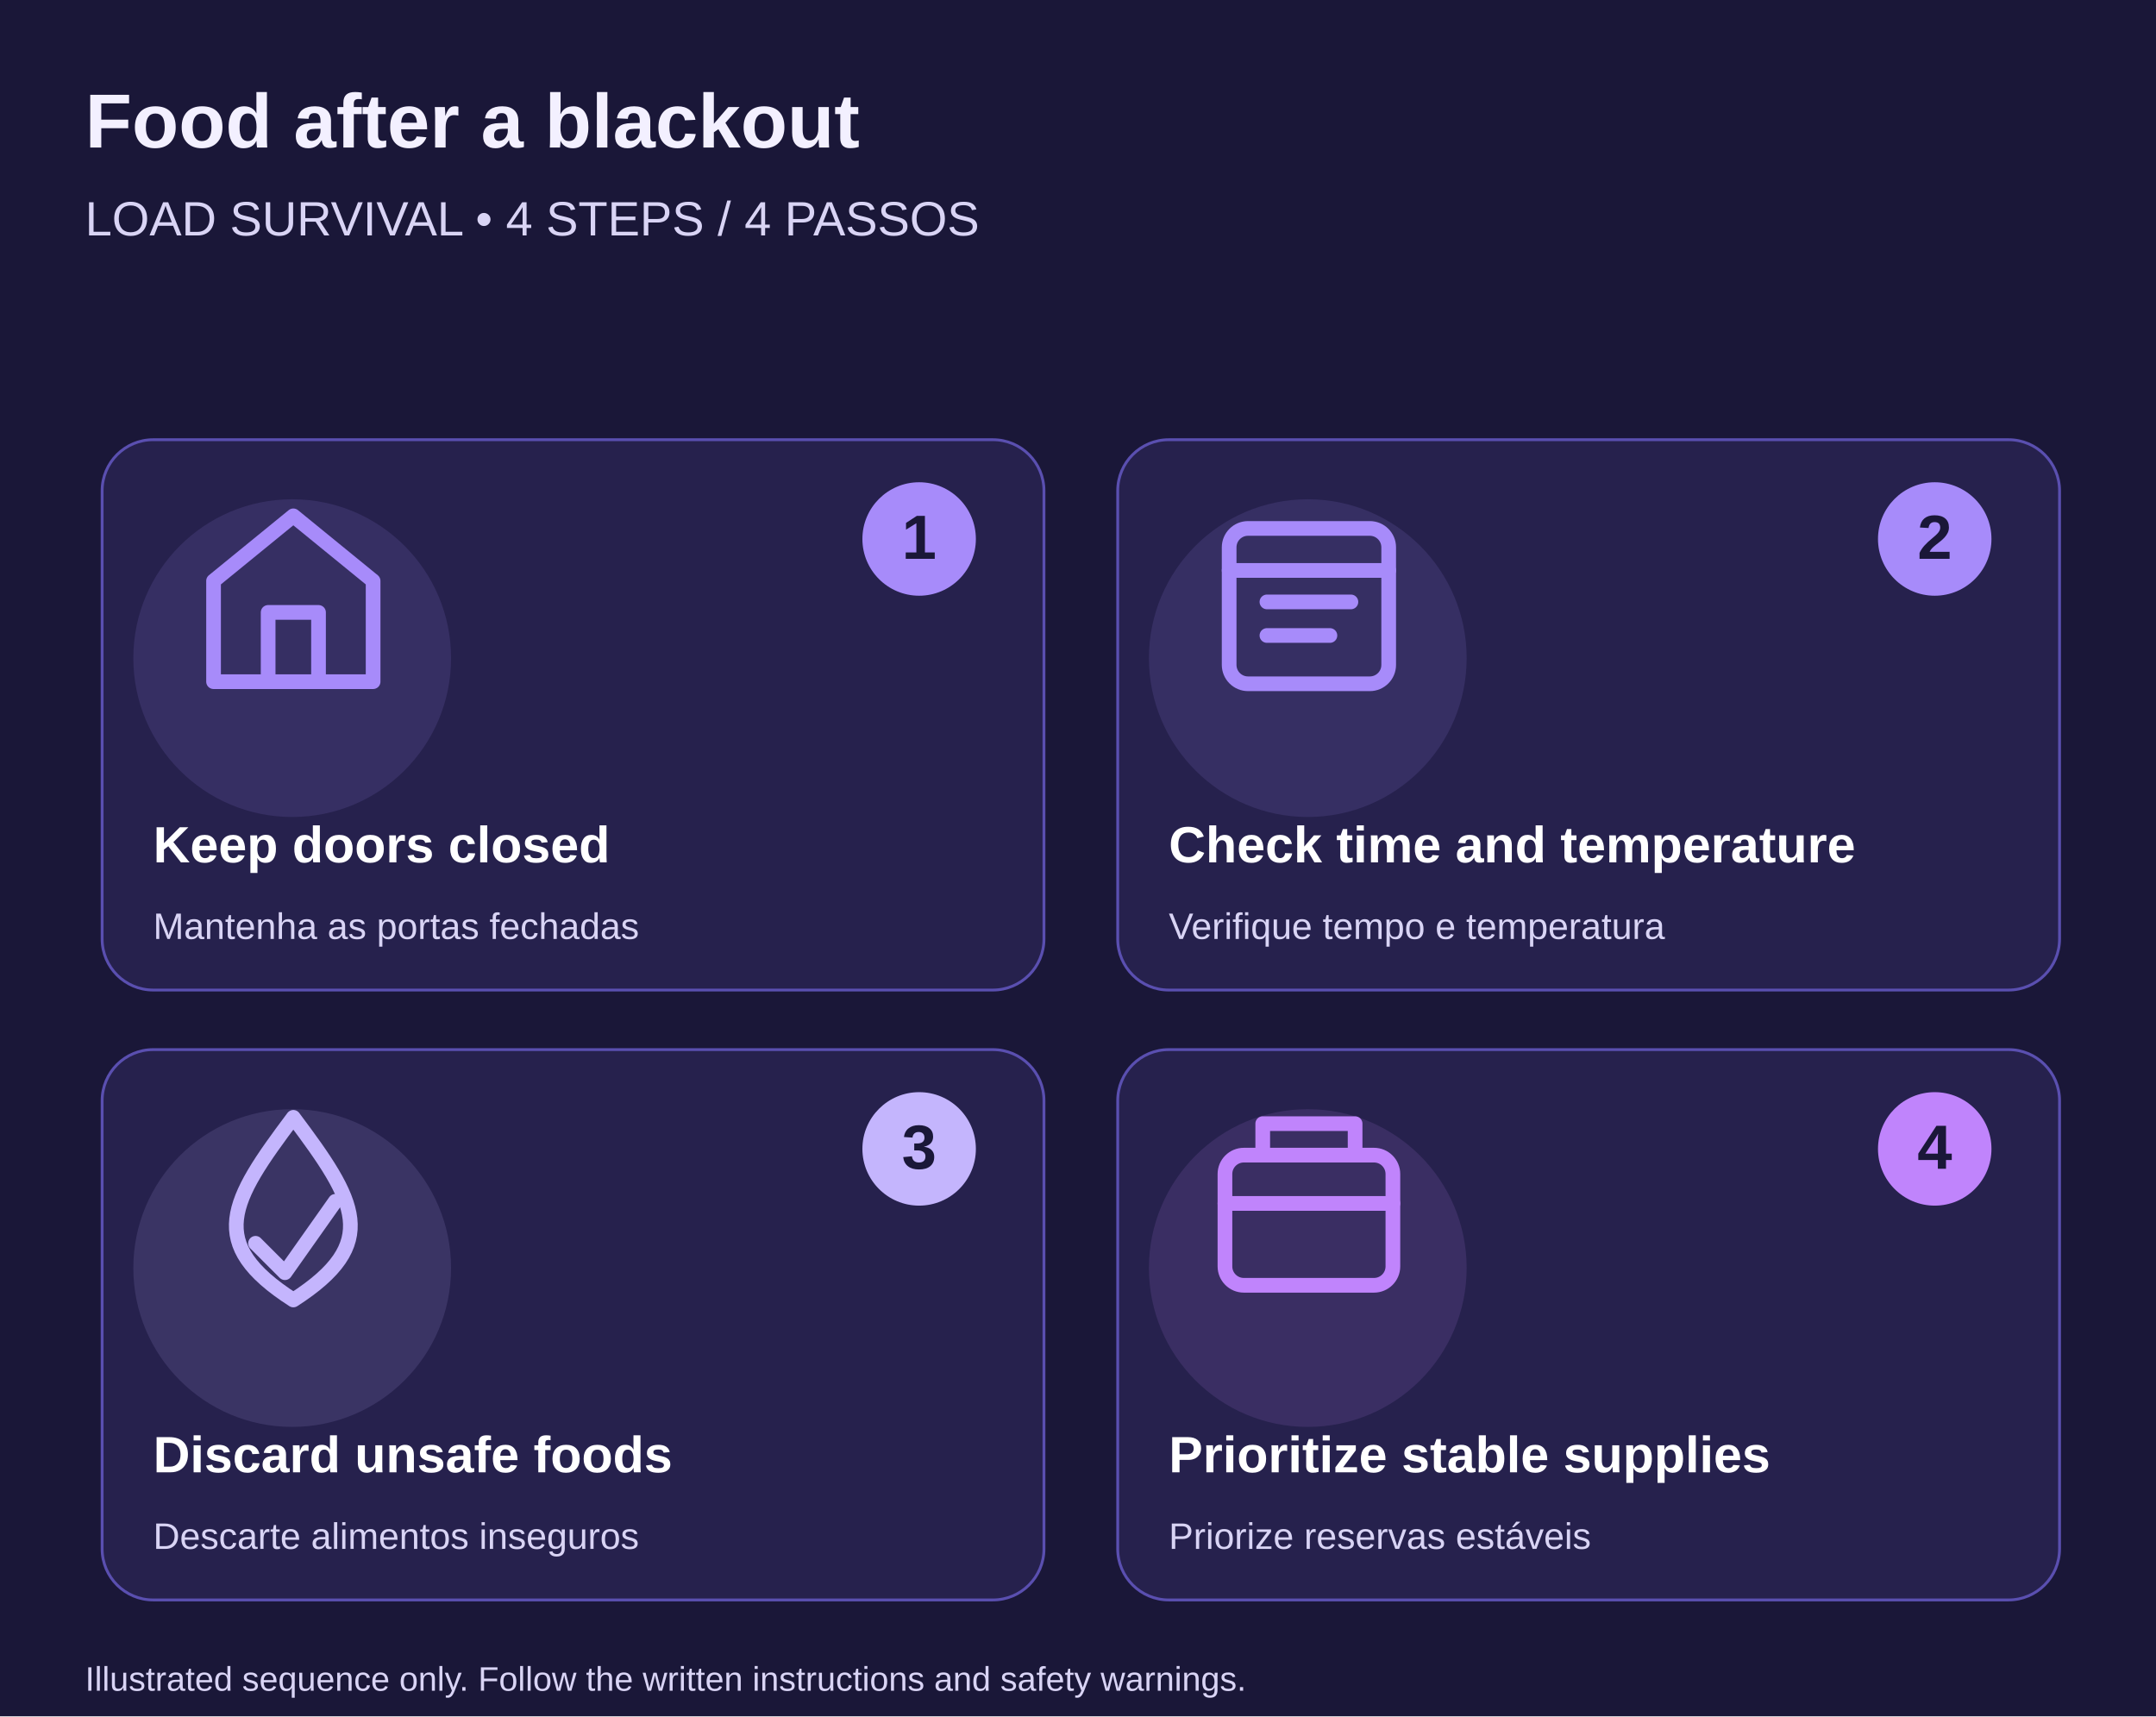
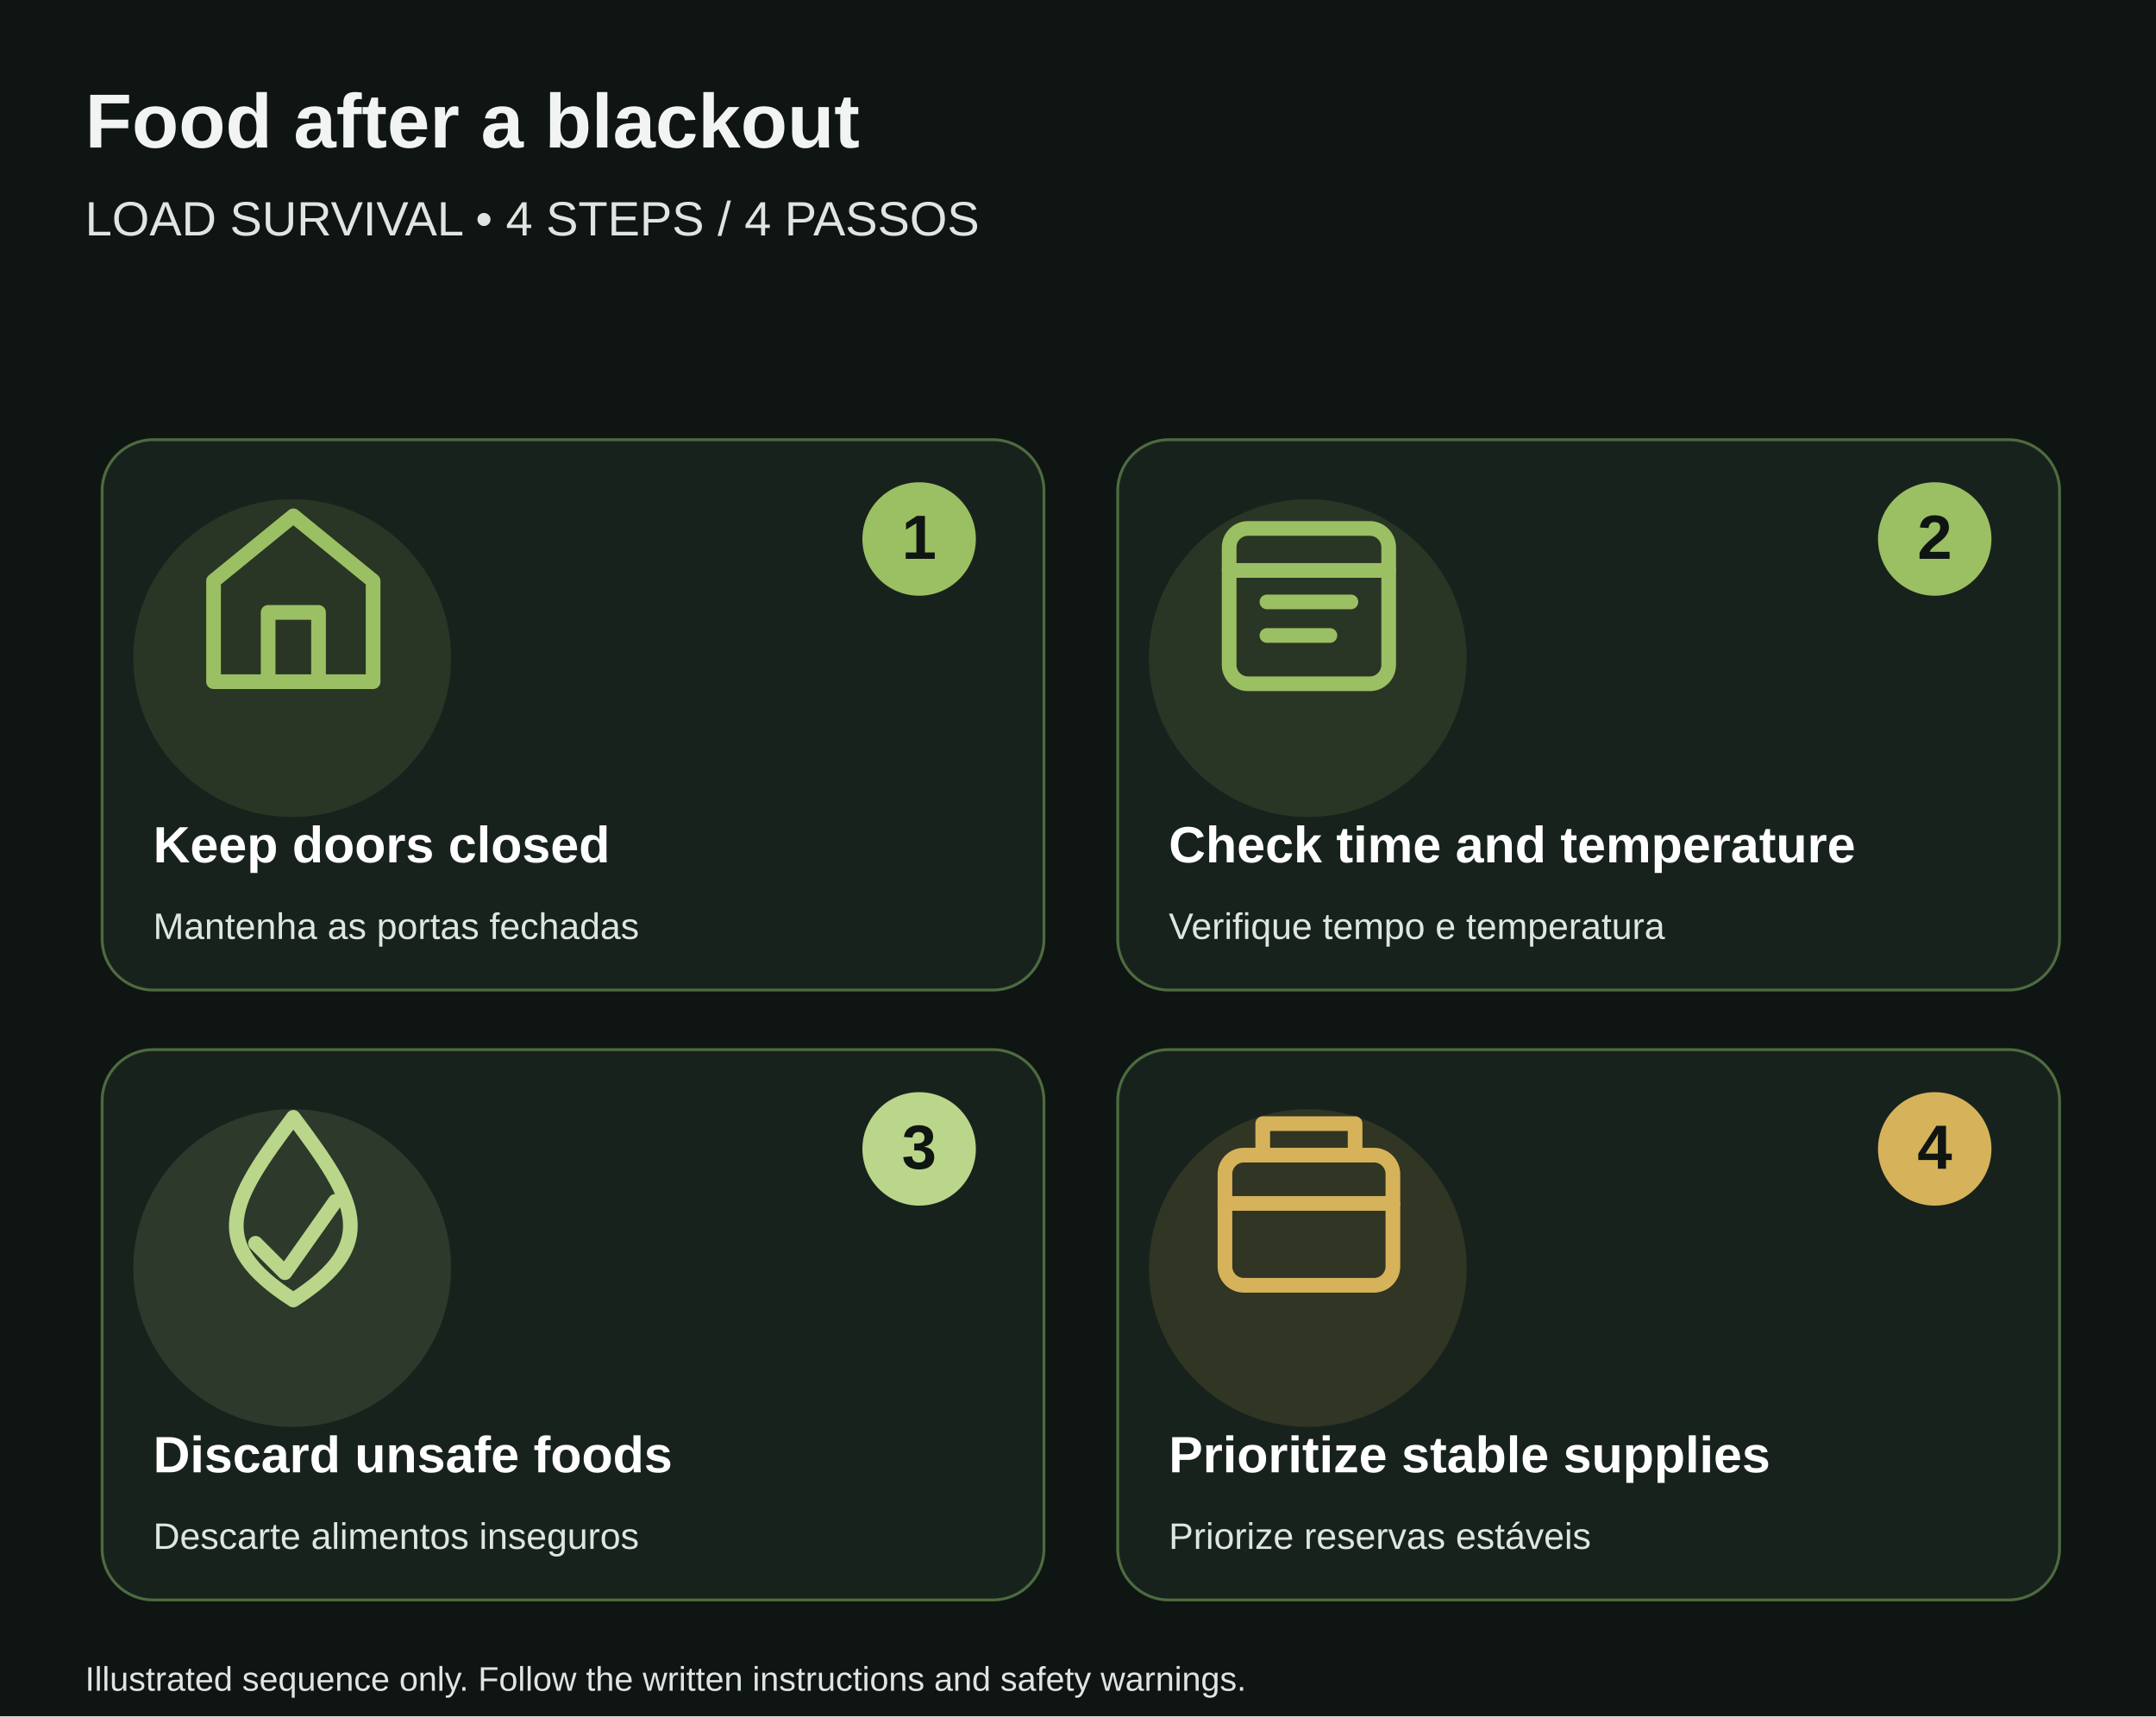
<svg xmlns="http://www.w3.org/2000/svg" viewBox="0 0 760 605" role="img" aria-label="Four-step illustration: Food after a blackout">
-   <rect width="760" height="605" fill="#1a1738" />
-   <text x="30" y="52" fill="#f3f0ff" font-family="Arial,sans-serif" font-size="27" font-weight="bold">Food after a blackout</text>
-   <text x="30" y="83" fill="#d9d4f5" font-family="Arial,sans-serif" font-size="17">LOAD SURVIVAL • 4 STEPS / 4 PASSOS</text>
+   <rect width="760" height="605" fill="#0f1512" />
+   <text x="30" y="52" fill="#f1f4f2" font-family="Arial,sans-serif" font-size="27" font-weight="bold">Food after a blackout</text>
+   <text x="30" y="83" fill="#dfe6e1" font-family="Arial,sans-serif" font-size="17">LOAD SURVIVAL • 4 STEPS / 4 PASSOS</text>
  <g font-family="Arial,sans-serif">
    <g transform="translate(36 155)">
-       <rect width="332" height="194" rx="18" fill="#26214d" stroke="#5a4fb0" />
-       <circle cx="67" cy="77" r="56" fill="#a78bfa" fill-opacity=".13" />
-       <g transform="translate(23 15) scale(.74)" fill="none" stroke="#a78bfa" stroke-width="7" stroke-linecap="round" stroke-linejoin="round">
+       <rect width="332" height="194" rx="18" fill="#18221d" stroke="#4d6b3f" />
+       <circle cx="67" cy="77" r="56" fill="#9bbf63" fill-opacity=".13" />
+       <g transform="translate(23 15) scale(.74)" fill="none" stroke="#9bbf63" stroke-width="7" stroke-linecap="round" stroke-linejoin="round">
        <path d="M22 47 L60 16 L98 47 L98 95 L22 95 Z" />
        <path d="M48 95 V62 H72 V95" />
      </g>
-       <circle cx="288" cy="35" r="20" fill="#a78bfa" />
-       <text x="288" y="42" font-size="22" text-anchor="middle" font-weight="bold" fill="#1a1738">1</text>
+       <circle cx="288" cy="35" r="20" fill="#9bbf63" />
+       <text x="288" y="42" font-size="22" text-anchor="middle" font-weight="bold" fill="#0f1512">1</text>
      <text x="18" y="149" fill="#fff" font-size="18" font-weight="bold">Keep doors closed</text>
-       <text x="18" y="176" fill="#d9d4f5" font-size="13">Mantenha as portas fechadas</text>
+       <text x="18" y="176" fill="#dfe6e1" font-size="13">Mantenha as portas fechadas</text>
    </g>
    <g transform="translate(394 155)">
-       <rect width="332" height="194" rx="18" fill="#26214d" stroke="#5a4fb0" />
-       <circle cx="67" cy="77" r="56" fill="#a78bfa" fill-opacity=".13" />
-       <g transform="translate(23 15) scale(.74)" fill="none" stroke="#a78bfa" stroke-width="7" stroke-linecap="round" stroke-linejoin="round">
+       <rect width="332" height="194" rx="18" fill="#18221d" stroke="#4d6b3f" />
+       <circle cx="67" cy="77" r="56" fill="#9bbf63" fill-opacity=".13" />
+       <g transform="translate(23 15) scale(.74)" fill="none" stroke="#9bbf63" stroke-width="7" stroke-linecap="round" stroke-linejoin="round">
        <rect x="22" y="22" width="76" height="74" rx="9" />
        <path d="M22 42 H98 M40 57 H80 M40 73 H70" />
      </g>
-       <circle cx="288" cy="35" r="20" fill="#a78bfa" />
-       <text x="288" y="42" font-size="22" text-anchor="middle" font-weight="bold" fill="#1a1738">2</text>
+       <circle cx="288" cy="35" r="20" fill="#9bbf63" />
+       <text x="288" y="42" font-size="22" text-anchor="middle" font-weight="bold" fill="#0f1512">2</text>
      <text x="18" y="149" fill="#fff" font-size="18" font-weight="bold">Check time and temperature</text>
-       <text x="18" y="176" fill="#d9d4f5" font-size="13">Verifique tempo e temperatura</text>
+       <text x="18" y="176" fill="#dfe6e1" font-size="13">Verifique tempo e temperatura</text>
    </g>
    <g transform="translate(36 370)">
-       <rect width="332" height="194" rx="18" fill="#26214d" stroke="#5a4fb0" />
-       <circle cx="67" cy="77" r="56" fill="#c4b5fd" fill-opacity=".13" />
-       <g transform="translate(23 15) scale(.74)" fill="none" stroke="#c4b5fd" stroke-width="7" stroke-linecap="round" stroke-linejoin="round">
+       <rect width="332" height="194" rx="18" fill="#18221d" stroke="#4d6b3f" />
+       <circle cx="67" cy="77" r="56" fill="#b9d68a" fill-opacity=".13" />
+       <g transform="translate(23 15) scale(.74)" fill="none" stroke="#b9d68a" stroke-width="7" stroke-linecap="round" stroke-linejoin="round">
        <path d="M60 12 C90 52 102 72 60 99 C18 72 30 52 60 12Z" />
        <path d="M42 72 L56 86 L80 52" />
      </g>
-       <circle cx="288" cy="35" r="20" fill="#c4b5fd" />
-       <text x="288" y="42" font-size="22" text-anchor="middle" font-weight="bold" fill="#1a1738">3</text>
+       <circle cx="288" cy="35" r="20" fill="#b9d68a" />
+       <text x="288" y="42" font-size="22" text-anchor="middle" font-weight="bold" fill="#0f1512">3</text>
      <text x="18" y="149" fill="#fff" font-size="18" font-weight="bold">Discard unsafe foods</text>
-       <text x="18" y="176" fill="#d9d4f5" font-size="13">Descarte alimentos inseguros</text>
+       <text x="18" y="176" fill="#dfe6e1" font-size="13">Descarte alimentos inseguros</text>
    </g>
    <g transform="translate(394 370)">
-       <rect width="332" height="194" rx="18" fill="#26214d" stroke="#5a4fb0" />
-       <circle cx="67" cy="77" r="56" fill="#c084fc" fill-opacity=".13" />
-       <g transform="translate(23 15) scale(.74)" fill="none" stroke="#c084fc" stroke-width="7" stroke-linecap="round" stroke-linejoin="round">
+       <rect width="332" height="194" rx="18" fill="#18221d" stroke="#4d6b3f" />
+       <circle cx="67" cy="77" r="56" fill="#d6b25a" fill-opacity=".13" />
+       <g transform="translate(23 15) scale(.74)" fill="none" stroke="#d6b25a" stroke-width="7" stroke-linecap="round" stroke-linejoin="round">
        <rect x="20" y="30" width="80" height="62" rx="9" />
        <path d="M38 30 V15 H82 V30 M20 53 H100" />
      </g>
-       <circle cx="288" cy="35" r="20" fill="#c084fc" />
-       <text x="288" y="42" font-size="22" text-anchor="middle" font-weight="bold" fill="#1a1738">4</text>
+       <circle cx="288" cy="35" r="20" fill="#d6b25a" />
+       <text x="288" y="42" font-size="22" text-anchor="middle" font-weight="bold" fill="#0f1512">4</text>
      <text x="18" y="149" fill="#fff" font-size="18" font-weight="bold">Prioritize stable supplies</text>
-       <text x="18" y="176" fill="#d9d4f5" font-size="13">Priorize reservas estáveis</text>
+       <text x="18" y="176" fill="#dfe6e1" font-size="13">Priorize reservas estáveis</text>
    </g>
  </g>
-   <text x="30" y="596" fill="#d9d4f5" font-size="12" font-family="Arial,sans-serif">Illustrated sequence only. Follow the written instructions and safety warnings.</text>
+   <text x="30" y="596" fill="#dfe6e1" font-size="12" font-family="Arial,sans-serif">Illustrated sequence only. Follow the written instructions and safety warnings.</text>
</svg>
